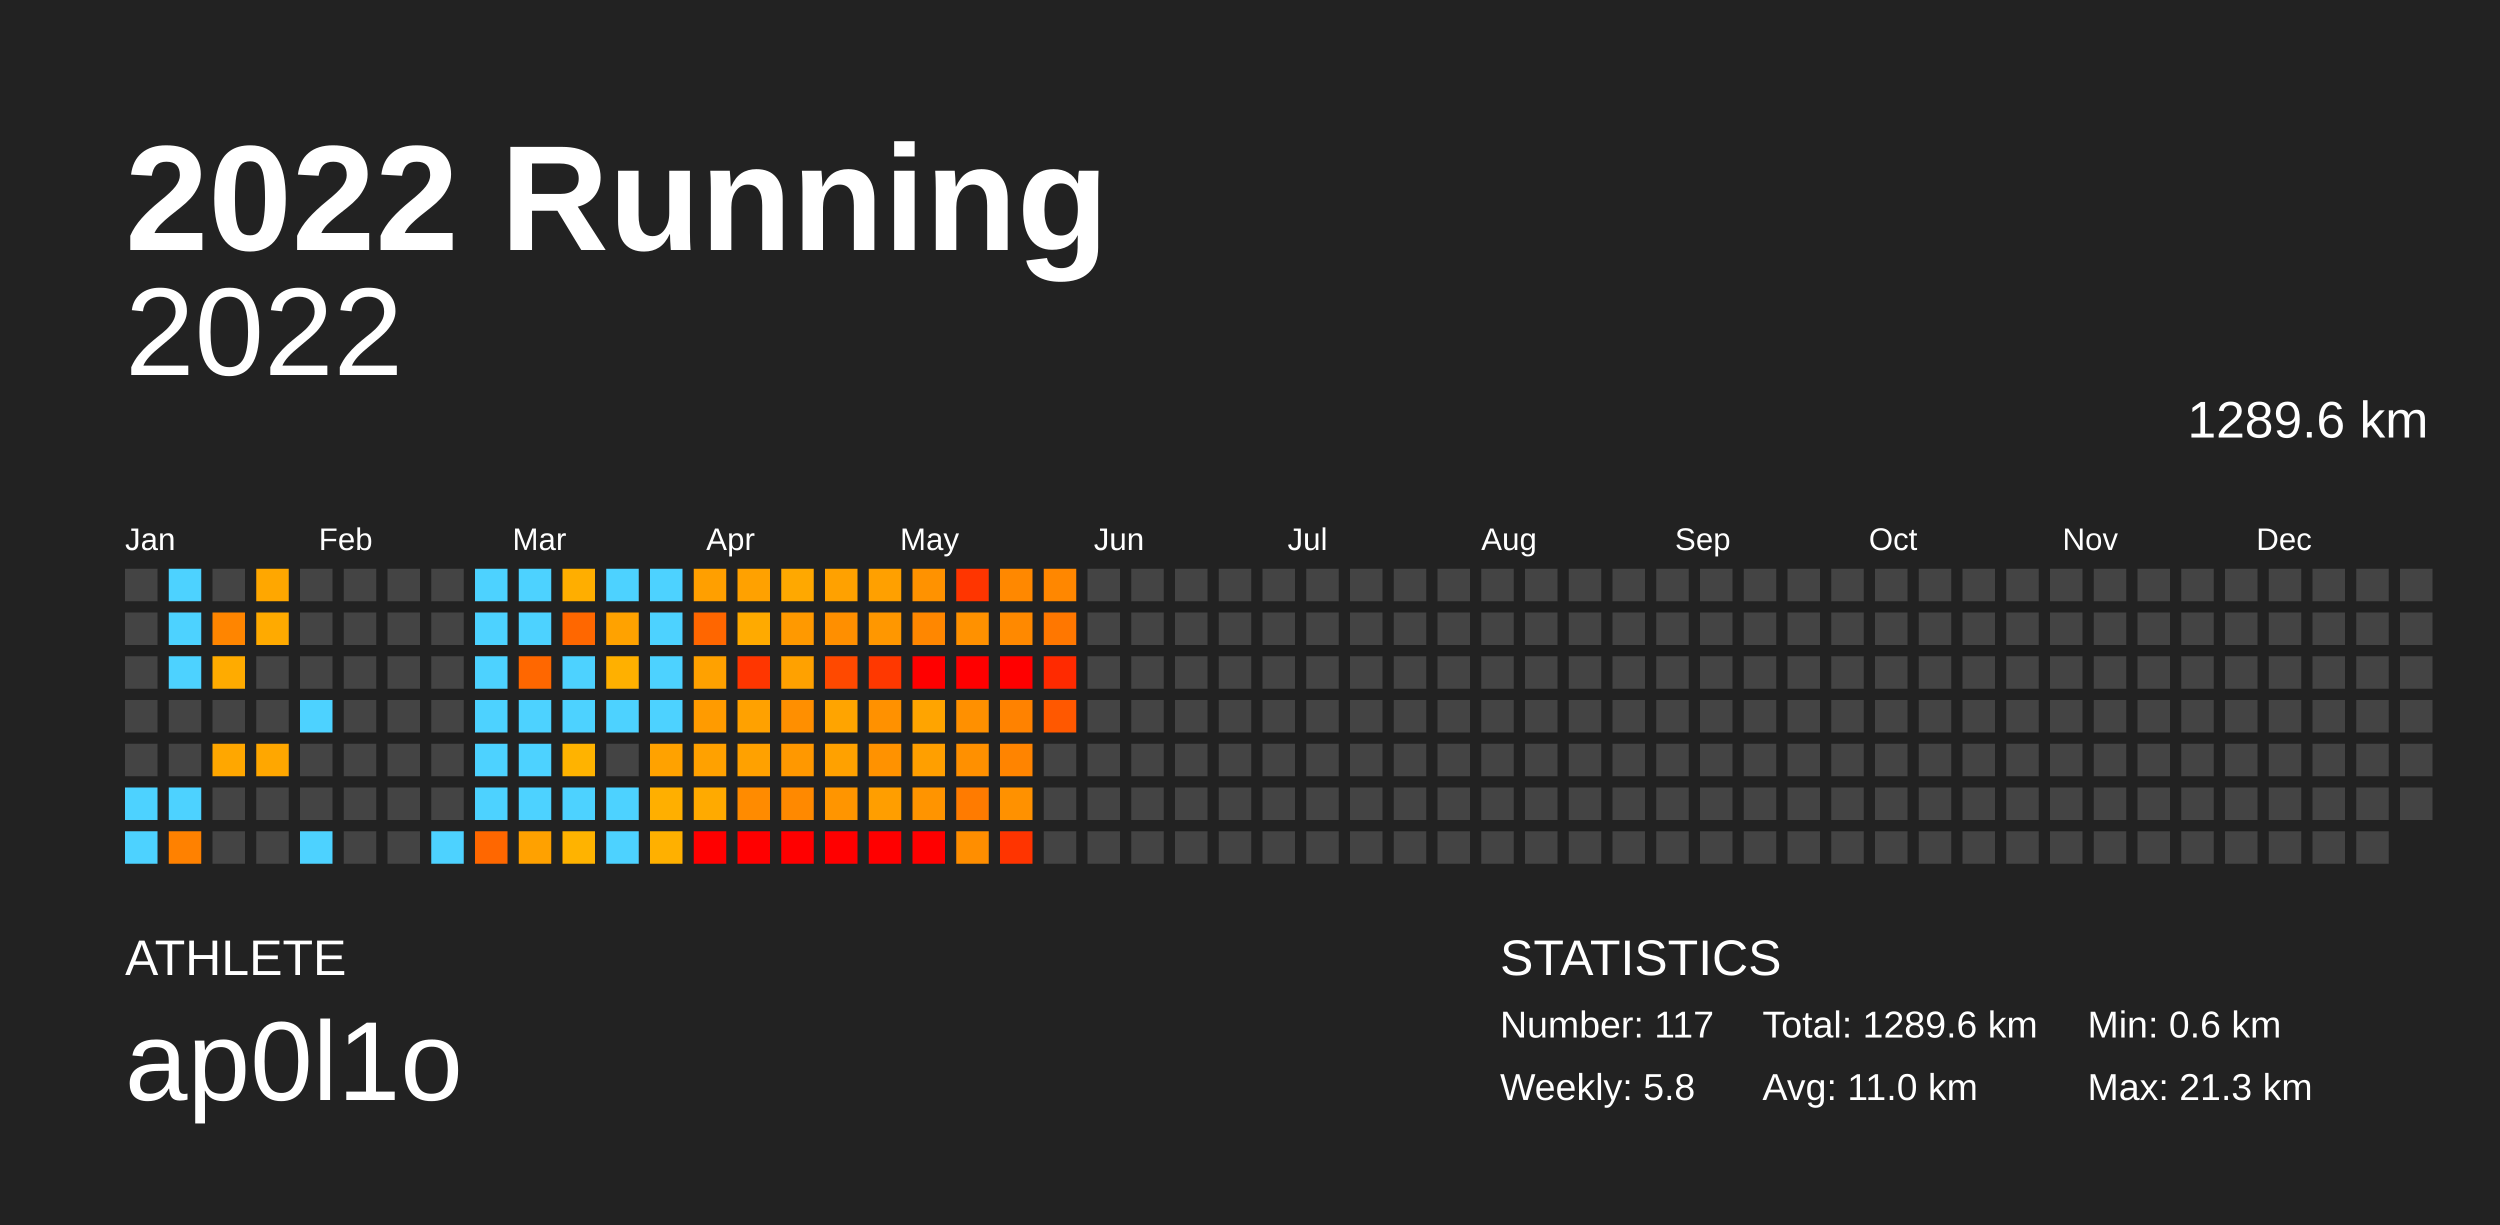
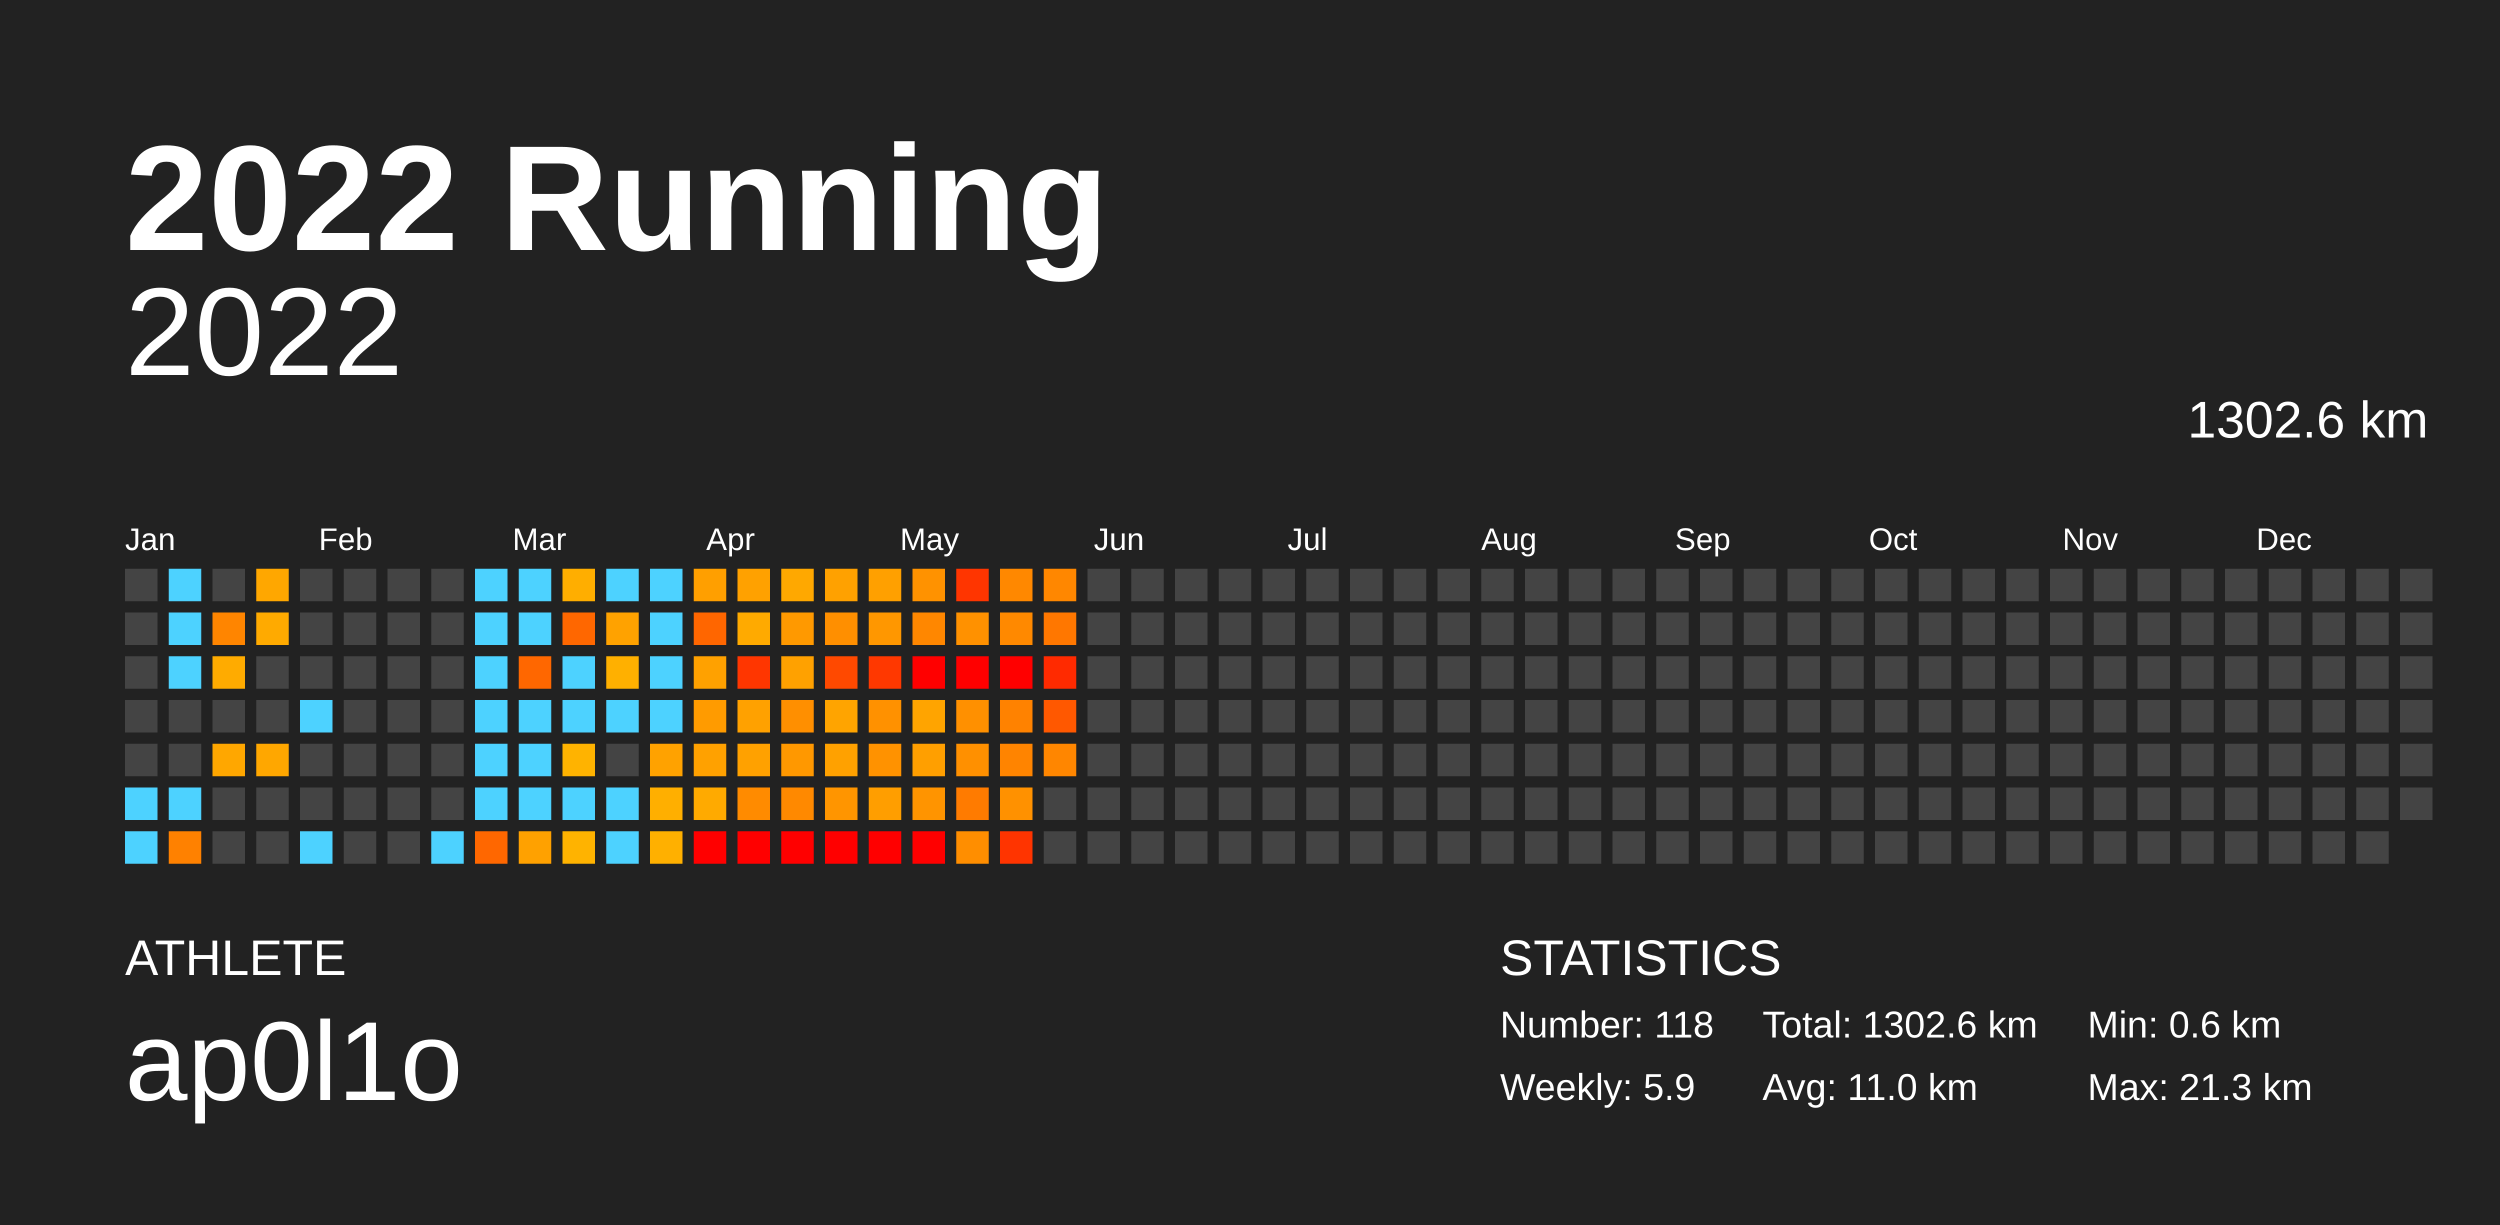
<svg xmlns="http://www.w3.org/2000/svg" baseProfile="full" height="98mm" version="1.1" viewBox="0,0,200,98" width="200mm">
  <defs />
  <rect fill="#222222" height="98" width="200" x="0" y="0" />
  <text fill="#FFFFFF" style="font-size:12px; font-family:Arial; font-weight:bold;" x="10" y="20">2022 Running</text>
  <text fill="#FFFFFF" style="font-size:4px; font-family:Arial" x="10" y="78">ATHLETE</text>
  <text fill="#FFFFFF" style="font-size:9px; font-family:Arial" x="10" y="88">ap0l1o</text>
  <text fill="#FFFFFF" style="font-size:4px; font-family:Arial" x="120" y="78">STATISTICS</text>
-   <text fill="#FFFFFF" style="font-size:3px; font-family:Arial" x="120" y="83">Number: 117</text>
-   <text fill="#FFFFFF" style="font-size:3px; font-family:Arial" x="120" y="88">Weekly: 5.8</text>
-   <text fill="#FFFFFF" style="font-size:3px; font-family:Arial" x="141" y="83">Total: 1289.6 km</text>
+   <text fill="#FFFFFF" style="font-size:3px; font-family:Arial" x="120" y="83">Number: 118</text>
+   <text fill="#FFFFFF" style="font-size:3px; font-family:Arial" x="120" y="88">Weekly: 5.9</text>
+   <text fill="#FFFFFF" style="font-size:3px; font-family:Arial" x="141" y="83">Total: 1302.6 km</text>
  <text fill="#FFFFFF" style="font-size:3px; font-family:Arial" x="141" y="88">Avg: 11.0 km</text>
  <text fill="#FFFFFF" style="font-size:3px; font-family:Arial" x="167" y="83">Min: 0.6 km</text>
  <text fill="#FFFFFF" style="font-size:3px; font-family:Arial" x="167" y="88">Max: 21.3 km</text>
  <text alignment-baseline="hanging" fill="#FFFFFF" style="font-size:10.0px; font-family:Arial;" x="10" y="30">2022</text>
-   <text alignment-baseline="hanging" fill="#FFFFFF" style="font-size:4.125px; font-family:Arial;" x="175" y="35">1289.6 km</text>
+   <text alignment-baseline="hanging" fill="#FFFFFF" style="font-size:4.125px; font-family:Arial;" x="175" y="35">1302.6 km</text>
  <text fill="#FFFFFF" style="font-size:2.5px; font-family:Arial" x="10.0" y="44">Jan</text>
  <text fill="#FFFFFF" style="font-size:2.5px; font-family:Arial" x="25.5" y="44">Feb</text>
  <text fill="#FFFFFF" style="font-size:2.5px; font-family:Arial" x="41.0" y="44">Mar</text>
  <text fill="#FFFFFF" style="font-size:2.5px; font-family:Arial" x="56.5" y="44">Apr</text>
  <text fill="#FFFFFF" style="font-size:2.5px; font-family:Arial" x="72.0" y="44">May</text>
  <text fill="#FFFFFF" style="font-size:2.5px; font-family:Arial" x="87.5" y="44">Jun</text>
  <text fill="#FFFFFF" style="font-size:2.5px; font-family:Arial" x="103.0" y="44">Jul</text>
  <text fill="#FFFFFF" style="font-size:2.5px; font-family:Arial" x="118.5" y="44">Aug</text>
  <text fill="#FFFFFF" style="font-size:2.5px; font-family:Arial" x="134.0" y="44">Sep</text>
  <text fill="#FFFFFF" style="font-size:2.5px; font-family:Arial" x="149.5" y="44">Oct</text>
  <text fill="#FFFFFF" style="font-size:2.5px; font-family:Arial" x="165.0" y="44">Nov</text>
  <text fill="#FFFFFF" style="font-size:2.5px; font-family:Arial" x="180.5" y="44">Dec</text>
  <rect fill="#444444" height="2.6" width="2.6" x="10.0" y="45.5" />
  <rect fill="#444444" height="2.6" width="2.6" x="10.0" y="49.0" />
  <rect fill="#444444" height="2.6" width="2.6" x="10.0" y="52.5" />
  <rect fill="#444444" height="2.6" width="2.6" x="10.0" y="56.0" />
  <rect fill="#444444" height="2.6" width="2.6" x="10.0" y="59.5" />
  <rect fill="#4dd2ff" height="2.6" width="2.6" x="10.0" y="63.0" />
  <rect fill="#4dd2ff" height="2.6" width="2.6" x="10.0" y="66.5" />
  <rect fill="#4dd2ff" height="2.6" width="2.6" x="13.5" y="45.5" />
  <rect fill="#4dd2ff" height="2.6" width="2.6" x="13.5" y="49.0" />
  <rect fill="#4dd2ff" height="2.6" width="2.6" x="13.5" y="52.5" />
  <rect fill="#444444" height="2.6" width="2.6" x="13.5" y="56.0" />
  <rect fill="#444444" height="2.6" width="2.6" x="13.5" y="59.5" />
  <rect fill="#4dd2ff" height="2.6" width="2.6" x="13.5" y="63.0" />
  <rect fill="#ff8100" height="2.6" width="2.6" x="13.5" y="66.5" />
  <rect fill="#444444" height="2.6" width="2.6" x="17.0" y="45.5" />
  <rect fill="#ff8500" height="2.6" width="2.6" x="17.0" y="49.0" />
  <rect fill="#ffab00" height="2.6" width="2.6" x="17.0" y="52.5" />
  <rect fill="#444444" height="2.6" width="2.6" x="17.0" y="56.0" />
  <rect fill="#ffa700" height="2.6" width="2.6" x="17.0" y="59.5" />
  <rect fill="#444444" height="2.6" width="2.6" x="17.0" y="63.0" />
  <rect fill="#444444" height="2.6" width="2.6" x="17.0" y="66.5" />
  <rect fill="#ffa700" height="2.6" width="2.6" x="20.5" y="45.5" />
  <rect fill="#ffaa00" height="2.6" width="2.6" x="20.5" y="49.0" />
  <rect fill="#444444" height="2.6" width="2.6" x="20.5" y="52.5" />
  <rect fill="#444444" height="2.6" width="2.6" x="20.5" y="56.0" />
  <rect fill="#ffa700" height="2.6" width="2.6" x="20.5" y="59.5" />
  <rect fill="#444444" height="2.6" width="2.6" x="20.5" y="63.0" />
  <rect fill="#444444" height="2.6" width="2.6" x="20.5" y="66.5" />
  <rect fill="#444444" height="2.6" width="2.6" x="24.0" y="45.5" />
  <rect fill="#444444" height="2.6" width="2.6" x="24.0" y="49.0" />
  <rect fill="#444444" height="2.6" width="2.6" x="24.0" y="52.5" />
  <rect fill="#4dd2ff" height="2.6" width="2.6" x="24.0" y="56.0" />
  <rect fill="#444444" height="2.6" width="2.6" x="24.0" y="59.5" />
  <rect fill="#444444" height="2.6" width="2.6" x="24.0" y="63.0" />
  <rect fill="#4dd2ff" height="2.6" width="2.6" x="24.0" y="66.5" />
  <rect fill="#444444" height="2.6" width="2.6" x="27.5" y="45.5" />
  <rect fill="#444444" height="2.6" width="2.6" x="27.5" y="49.0" />
  <rect fill="#444444" height="2.6" width="2.6" x="27.5" y="52.5" />
  <rect fill="#444444" height="2.6" width="2.6" x="27.5" y="56.0" />
  <rect fill="#444444" height="2.6" width="2.6" x="27.5" y="59.5" />
  <rect fill="#444444" height="2.6" width="2.6" x="27.5" y="63.0" />
  <rect fill="#444444" height="2.6" width="2.6" x="27.5" y="66.5" />
  <rect fill="#444444" height="2.6" width="2.6" x="31.0" y="45.5" />
  <rect fill="#444444" height="2.6" width="2.6" x="31.0" y="49.0" />
  <rect fill="#444444" height="2.6" width="2.6" x="31.0" y="52.5" />
  <rect fill="#444444" height="2.6" width="2.6" x="31.0" y="56.0" />
  <rect fill="#444444" height="2.6" width="2.6" x="31.0" y="59.5" />
  <rect fill="#444444" height="2.6" width="2.6" x="31.0" y="63.0" />
  <rect fill="#444444" height="2.6" width="2.6" x="31.0" y="66.5" />
  <rect fill="#444444" height="2.6" width="2.6" x="34.5" y="45.5" />
  <rect fill="#444444" height="2.6" width="2.6" x="34.5" y="49.0" />
  <rect fill="#444444" height="2.6" width="2.6" x="34.5" y="52.5" />
  <rect fill="#444444" height="2.6" width="2.6" x="34.5" y="56.0" />
  <rect fill="#444444" height="2.6" width="2.6" x="34.5" y="59.5" />
  <rect fill="#444444" height="2.6" width="2.6" x="34.5" y="63.0" />
  <rect fill="#4dd2ff" height="2.6" width="2.6" x="34.5" y="66.5" />
  <rect fill="#4dd2ff" height="2.6" width="2.6" x="38.0" y="45.5" />
  <rect fill="#4dd2ff" height="2.6" width="2.6" x="38.0" y="49.0" />
  <rect fill="#4dd2ff" height="2.6" width="2.6" x="38.0" y="52.5" />
  <rect fill="#4dd2ff" height="2.6" width="2.6" x="38.0" y="56.0" />
  <rect fill="#4dd2ff" height="2.6" width="2.6" x="38.0" y="59.5" />
  <rect fill="#4dd2ff" height="2.6" width="2.6" x="38.0" y="63.0" />
  <rect fill="#ff6700" height="2.6" width="2.6" x="38.0" y="66.5" />
  <rect fill="#4dd2ff" height="2.6" width="2.6" x="41.5" y="45.5" />
  <rect fill="#4dd2ff" height="2.6" width="2.6" x="41.5" y="49.0" />
  <rect fill="#ff6700" height="2.6" width="2.6" x="41.5" y="52.5" />
  <rect fill="#4dd2ff" height="2.6" width="2.6" x="41.5" y="56.0" />
  <rect fill="#4dd2ff" height="2.6" width="2.6" x="41.5" y="59.5" />
  <rect fill="#4dd2ff" height="2.6" width="2.6" x="41.5" y="63.0" />
  <rect fill="#ffa100" height="2.6" width="2.6" x="41.5" y="66.5" />
  <rect fill="#ffae00" height="2.6" width="2.6" x="45.0" y="45.5" />
  <rect fill="#ff6700" height="2.6" width="2.6" x="45.0" y="49.0" />
  <rect fill="#4dd2ff" height="2.6" width="2.6" x="45.0" y="52.5" />
  <rect fill="#4dd2ff" height="2.6" width="2.6" x="45.0" y="56.0" />
  <rect fill="#ffb300" height="2.6" width="2.6" x="45.0" y="59.5" />
  <rect fill="#4dd2ff" height="2.6" width="2.6" x="45.0" y="63.0" />
  <rect fill="#ffb300" height="2.6" width="2.6" x="45.0" y="66.5" />
  <rect fill="#4dd2ff" height="2.6" width="2.6" x="48.5" y="45.5" />
  <rect fill="#ffa200" height="2.6" width="2.6" x="48.5" y="49.0" />
  <rect fill="#ffb000" height="2.6" width="2.6" x="48.5" y="52.5" />
  <rect fill="#4dd2ff" height="2.6" width="2.6" x="48.5" y="56.0" />
  <rect fill="#444444" height="2.6" width="2.6" x="48.5" y="59.5" />
  <rect fill="#4dd2ff" height="2.6" width="2.6" x="48.5" y="63.0" />
  <rect fill="#4dd2ff" height="2.6" width="2.6" x="48.5" y="66.5" />
  <rect fill="#4dd2ff" height="2.6" width="2.6" x="52.0" y="45.5" />
  <rect fill="#4dd2ff" height="2.6" width="2.6" x="52.0" y="49.0" />
  <rect fill="#4dd2ff" height="2.6" width="2.6" x="52.0" y="52.5" />
  <rect fill="#4dd2ff" height="2.6" width="2.6" x="52.0" y="56.0" />
  <rect fill="#ffa200" height="2.6" width="2.6" x="52.0" y="59.5" />
  <rect fill="#ffaf00" height="2.6" width="2.6" x="52.0" y="63.0" />
  <rect fill="#ffb000" height="2.6" width="2.6" x="52.0" y="66.5" />
  <rect fill="#ff9f00" height="2.6" width="2.6" x="55.5" y="45.5" />
  <rect fill="#ff6600" height="2.6" width="2.6" x="55.5" y="49.0" />
  <rect fill="#ffa100" height="2.6" width="2.6" x="55.5" y="52.5" />
  <rect fill="#ff9b00" height="2.6" width="2.6" x="55.5" y="56.0" />
  <rect fill="#ffa100" height="2.6" width="2.6" x="55.5" y="59.5" />
  <rect fill="#ffaa00" height="2.6" width="2.6" x="55.5" y="63.0" />
  <rect fill="red" height="2.6" width="2.6" x="55.5" y="66.5" />
  <rect fill="#ffa100" height="2.6" width="2.6" x="59.0" y="45.5" />
  <rect fill="#ffaa00" height="2.6" width="2.6" x="59.0" y="49.0" />
  <rect fill="#ff3600" height="2.6" width="2.6" x="59.0" y="52.5" />
  <rect fill="#ffa100" height="2.6" width="2.6" x="59.0" y="56.0" />
  <rect fill="#ffa100" height="2.6" width="2.6" x="59.0" y="59.5" />
  <rect fill="#ff8b00" height="2.6" width="2.6" x="59.0" y="63.0" />
  <rect fill="red" height="2.6" width="2.6" x="59.0" y="66.5" />
  <rect fill="#ffa800" height="2.6" width="2.6" x="62.5" y="45.5" />
  <rect fill="#ff9900" height="2.6" width="2.6" x="62.5" y="49.0" />
  <rect fill="#ffa100" height="2.6" width="2.6" x="62.5" y="52.5" />
  <rect fill="#ff8f00" height="2.6" width="2.6" x="62.5" y="56.0" />
  <rect fill="#ff9800" height="2.6" width="2.6" x="62.5" y="59.5" />
  <rect fill="#ff8900" height="2.6" width="2.6" x="62.5" y="63.0" />
  <rect fill="red" height="2.6" width="2.6" x="62.5" y="66.5" />
  <rect fill="#ffa100" height="2.6" width="2.6" x="66.0" y="45.5" />
  <rect fill="#ff8f00" height="2.6" width="2.6" x="66.0" y="49.0" />
  <rect fill="#ff4900" height="2.6" width="2.6" x="66.0" y="52.5" />
  <rect fill="#ffa400" height="2.6" width="2.6" x="66.0" y="56.0" />
  <rect fill="#ffa100" height="2.6" width="2.6" x="66.0" y="59.5" />
  <rect fill="#ff9500" height="2.6" width="2.6" x="66.0" y="63.0" />
  <rect fill="red" height="2.6" width="2.6" x="66.0" y="66.5" />
  <rect fill="#ffa000" height="2.6" width="2.6" x="69.5" y="45.5" />
  <rect fill="#ff9700" height="2.6" width="2.6" x="69.5" y="49.0" />
  <rect fill="#ff3800" height="2.6" width="2.6" x="69.5" y="52.5" />
  <rect fill="#ff9100" height="2.6" width="2.6" x="69.5" y="56.0" />
  <rect fill="#ff9200" height="2.6" width="2.6" x="69.5" y="59.5" />
  <rect fill="#ff9e00" height="2.6" width="2.6" x="69.5" y="63.0" />
  <rect fill="red" height="2.6" width="2.6" x="69.5" y="66.5" />
  <rect fill="#ff9200" height="2.6" width="2.6" x="73.0" y="45.5" />
  <rect fill="#ff8700" height="2.6" width="2.6" x="73.0" y="49.0" />
  <rect fill="red" height="2.6" width="2.6" x="73.0" y="52.5" />
  <rect fill="#ffa400" height="2.6" width="2.6" x="73.0" y="56.0" />
  <rect fill="#ff9f00" height="2.6" width="2.6" x="73.0" y="59.5" />
  <rect fill="#ff9400" height="2.6" width="2.6" x="73.0" y="63.0" />
  <rect fill="red" height="2.6" width="2.6" x="73.0" y="66.5" />
  <rect fill="#ff3500" height="2.6" width="2.6" x="76.5" y="45.5" />
  <rect fill="#ff9100" height="2.6" width="2.6" x="76.5" y="49.0" />
  <rect fill="red" height="2.6" width="2.6" x="76.5" y="52.5" />
  <rect fill="#ff9000" height="2.6" width="2.6" x="76.5" y="56.0" />
  <rect fill="#ff9000" height="2.6" width="2.6" x="76.5" y="59.5" />
  <rect fill="#ff7b00" height="2.6" width="2.6" x="76.5" y="63.0" />
  <rect fill="#ff8e00" height="2.6" width="2.6" x="76.5" y="66.5" />
  <rect fill="#ff8800" height="2.6" width="2.6" x="80.0" y="45.5" />
  <rect fill="#ff8900" height="2.6" width="2.6" x="80.0" y="49.0" />
  <rect fill="red" height="2.6" width="2.6" x="80.0" y="52.5" />
  <rect fill="#ff8200" height="2.6" width="2.6" x="80.0" y="56.0" />
  <rect fill="#ff8400" height="2.6" width="2.6" x="80.0" y="59.5" />
  <rect fill="#ff9100" height="2.6" width="2.6" x="80.0" y="63.0" />
  <rect fill="#ff3400" height="2.6" width="2.6" x="80.0" y="66.5" />
  <rect fill="#ff8700" height="2.6" width="2.6" x="83.5" y="45.5" />
  <rect fill="#ff7700" height="2.6" width="2.6" x="83.5" y="49.0" />
  <rect fill="#ff2a00" height="2.6" width="2.6" x="83.5" y="52.5" />
  <rect fill="#ff5800" height="2.6" width="2.6" x="83.5" y="56.0" />
-   <rect fill="#444444" height="2.6" width="2.6" x="83.5" y="59.5" />
+   <rect fill="#ff8600" height="2.6" width="2.6" x="83.5" y="59.5" />
  <rect fill="#444444" height="2.6" width="2.6" x="83.5" y="63.0" />
  <rect fill="#444444" height="2.6" width="2.6" x="83.5" y="66.5" />
  <rect fill="#444444" height="2.6" width="2.6" x="87.0" y="45.5" />
  <rect fill="#444444" height="2.6" width="2.6" x="87.0" y="49.0" />
  <rect fill="#444444" height="2.6" width="2.6" x="87.0" y="52.5" />
  <rect fill="#444444" height="2.6" width="2.6" x="87.0" y="56.0" />
  <rect fill="#444444" height="2.6" width="2.6" x="87.0" y="59.5" />
  <rect fill="#444444" height="2.6" width="2.6" x="87.0" y="63.0" />
  <rect fill="#444444" height="2.6" width="2.6" x="87.0" y="66.5" />
  <rect fill="#444444" height="2.6" width="2.6" x="90.5" y="45.5" />
  <rect fill="#444444" height="2.6" width="2.6" x="90.5" y="49.0" />
  <rect fill="#444444" height="2.6" width="2.6" x="90.5" y="52.5" />
  <rect fill="#444444" height="2.6" width="2.6" x="90.5" y="56.0" />
  <rect fill="#444444" height="2.6" width="2.6" x="90.5" y="59.5" />
  <rect fill="#444444" height="2.6" width="2.6" x="90.5" y="63.0" />
  <rect fill="#444444" height="2.6" width="2.6" x="90.5" y="66.5" />
  <rect fill="#444444" height="2.6" width="2.6" x="94.0" y="45.5" />
  <rect fill="#444444" height="2.6" width="2.6" x="94.0" y="49.0" />
  <rect fill="#444444" height="2.6" width="2.6" x="94.0" y="52.5" />
  <rect fill="#444444" height="2.6" width="2.6" x="94.0" y="56.0" />
  <rect fill="#444444" height="2.6" width="2.6" x="94.0" y="59.5" />
  <rect fill="#444444" height="2.6" width="2.6" x="94.0" y="63.0" />
  <rect fill="#444444" height="2.6" width="2.6" x="94.0" y="66.5" />
  <rect fill="#444444" height="2.6" width="2.6" x="97.5" y="45.5" />
  <rect fill="#444444" height="2.6" width="2.6" x="97.5" y="49.0" />
  <rect fill="#444444" height="2.6" width="2.6" x="97.5" y="52.5" />
  <rect fill="#444444" height="2.6" width="2.6" x="97.5" y="56.0" />
  <rect fill="#444444" height="2.6" width="2.6" x="97.5" y="59.5" />
  <rect fill="#444444" height="2.6" width="2.6" x="97.5" y="63.0" />
  <rect fill="#444444" height="2.6" width="2.6" x="97.5" y="66.5" />
  <rect fill="#444444" height="2.6" width="2.6" x="101.0" y="45.5" />
  <rect fill="#444444" height="2.6" width="2.6" x="101.0" y="49.0" />
  <rect fill="#444444" height="2.6" width="2.6" x="101.0" y="52.5" />
  <rect fill="#444444" height="2.6" width="2.6" x="101.0" y="56.0" />
  <rect fill="#444444" height="2.6" width="2.6" x="101.0" y="59.5" />
  <rect fill="#444444" height="2.6" width="2.6" x="101.0" y="63.0" />
  <rect fill="#444444" height="2.6" width="2.6" x="101.0" y="66.5" />
  <rect fill="#444444" height="2.6" width="2.6" x="104.5" y="45.5" />
  <rect fill="#444444" height="2.6" width="2.6" x="104.5" y="49.0" />
  <rect fill="#444444" height="2.6" width="2.6" x="104.5" y="52.5" />
  <rect fill="#444444" height="2.6" width="2.6" x="104.5" y="56.0" />
  <rect fill="#444444" height="2.6" width="2.6" x="104.5" y="59.5" />
  <rect fill="#444444" height="2.6" width="2.6" x="104.5" y="63.0" />
  <rect fill="#444444" height="2.6" width="2.6" x="104.5" y="66.5" />
  <rect fill="#444444" height="2.6" width="2.6" x="108.0" y="45.5" />
  <rect fill="#444444" height="2.6" width="2.6" x="108.0" y="49.0" />
  <rect fill="#444444" height="2.6" width="2.6" x="108.0" y="52.5" />
  <rect fill="#444444" height="2.6" width="2.6" x="108.0" y="56.0" />
  <rect fill="#444444" height="2.6" width="2.6" x="108.0" y="59.5" />
  <rect fill="#444444" height="2.6" width="2.6" x="108.0" y="63.0" />
  <rect fill="#444444" height="2.6" width="2.6" x="108.0" y="66.5" />
  <rect fill="#444444" height="2.6" width="2.6" x="111.5" y="45.5" />
  <rect fill="#444444" height="2.6" width="2.6" x="111.5" y="49.0" />
  <rect fill="#444444" height="2.6" width="2.6" x="111.5" y="52.5" />
  <rect fill="#444444" height="2.6" width="2.6" x="111.5" y="56.0" />
  <rect fill="#444444" height="2.6" width="2.6" x="111.5" y="59.5" />
  <rect fill="#444444" height="2.6" width="2.6" x="111.5" y="63.0" />
  <rect fill="#444444" height="2.6" width="2.6" x="111.5" y="66.5" />
  <rect fill="#444444" height="2.6" width="2.6" x="115.0" y="45.5" />
  <rect fill="#444444" height="2.6" width="2.6" x="115.0" y="49.0" />
  <rect fill="#444444" height="2.6" width="2.6" x="115.0" y="52.5" />
  <rect fill="#444444" height="2.6" width="2.6" x="115.0" y="56.0" />
  <rect fill="#444444" height="2.6" width="2.6" x="115.0" y="59.5" />
  <rect fill="#444444" height="2.6" width="2.6" x="115.0" y="63.0" />
  <rect fill="#444444" height="2.6" width="2.6" x="115.0" y="66.5" />
  <rect fill="#444444" height="2.6" width="2.6" x="118.5" y="45.5" />
  <rect fill="#444444" height="2.6" width="2.6" x="118.5" y="49.0" />
  <rect fill="#444444" height="2.6" width="2.6" x="118.5" y="52.5" />
  <rect fill="#444444" height="2.6" width="2.6" x="118.5" y="56.0" />
  <rect fill="#444444" height="2.6" width="2.6" x="118.5" y="59.5" />
  <rect fill="#444444" height="2.6" width="2.6" x="118.5" y="63.0" />
  <rect fill="#444444" height="2.6" width="2.6" x="118.5" y="66.5" />
  <rect fill="#444444" height="2.6" width="2.6" x="122.0" y="45.5" />
  <rect fill="#444444" height="2.6" width="2.6" x="122.0" y="49.0" />
  <rect fill="#444444" height="2.6" width="2.6" x="122.0" y="52.5" />
  <rect fill="#444444" height="2.6" width="2.6" x="122.0" y="56.0" />
  <rect fill="#444444" height="2.6" width="2.6" x="122.0" y="59.5" />
  <rect fill="#444444" height="2.6" width="2.6" x="122.0" y="63.0" />
  <rect fill="#444444" height="2.6" width="2.6" x="122.0" y="66.5" />
  <rect fill="#444444" height="2.6" width="2.6" x="125.5" y="45.5" />
  <rect fill="#444444" height="2.6" width="2.6" x="125.5" y="49.0" />
  <rect fill="#444444" height="2.6" width="2.6" x="125.5" y="52.5" />
  <rect fill="#444444" height="2.6" width="2.6" x="125.5" y="56.0" />
  <rect fill="#444444" height="2.6" width="2.6" x="125.5" y="59.5" />
  <rect fill="#444444" height="2.6" width="2.6" x="125.5" y="63.0" />
  <rect fill="#444444" height="2.6" width="2.6" x="125.5" y="66.5" />
  <rect fill="#444444" height="2.6" width="2.6" x="129.0" y="45.5" />
  <rect fill="#444444" height="2.6" width="2.6" x="129.0" y="49.0" />
  <rect fill="#444444" height="2.6" width="2.6" x="129.0" y="52.5" />
  <rect fill="#444444" height="2.6" width="2.6" x="129.0" y="56.0" />
  <rect fill="#444444" height="2.6" width="2.6" x="129.0" y="59.5" />
  <rect fill="#444444" height="2.6" width="2.6" x="129.0" y="63.0" />
  <rect fill="#444444" height="2.6" width="2.6" x="129.0" y="66.5" />
  <rect fill="#444444" height="2.6" width="2.6" x="132.5" y="45.5" />
  <rect fill="#444444" height="2.6" width="2.6" x="132.5" y="49.0" />
  <rect fill="#444444" height="2.6" width="2.6" x="132.5" y="52.5" />
  <rect fill="#444444" height="2.6" width="2.6" x="132.5" y="56.0" />
  <rect fill="#444444" height="2.6" width="2.6" x="132.5" y="59.5" />
  <rect fill="#444444" height="2.6" width="2.6" x="132.5" y="63.0" />
  <rect fill="#444444" height="2.6" width="2.6" x="132.5" y="66.5" />
  <rect fill="#444444" height="2.6" width="2.6" x="136.0" y="45.5" />
  <rect fill="#444444" height="2.6" width="2.6" x="136.0" y="49.0" />
  <rect fill="#444444" height="2.6" width="2.6" x="136.0" y="52.5" />
  <rect fill="#444444" height="2.6" width="2.6" x="136.0" y="56.0" />
  <rect fill="#444444" height="2.6" width="2.6" x="136.0" y="59.5" />
  <rect fill="#444444" height="2.6" width="2.6" x="136.0" y="63.0" />
  <rect fill="#444444" height="2.6" width="2.6" x="136.0" y="66.5" />
  <rect fill="#444444" height="2.6" width="2.6" x="139.5" y="45.5" />
  <rect fill="#444444" height="2.6" width="2.6" x="139.5" y="49.0" />
  <rect fill="#444444" height="2.6" width="2.6" x="139.5" y="52.5" />
  <rect fill="#444444" height="2.6" width="2.6" x="139.5" y="56.0" />
  <rect fill="#444444" height="2.6" width="2.6" x="139.5" y="59.5" />
  <rect fill="#444444" height="2.6" width="2.6" x="139.5" y="63.0" />
  <rect fill="#444444" height="2.6" width="2.6" x="139.5" y="66.5" />
  <rect fill="#444444" height="2.6" width="2.6" x="143.0" y="45.5" />
  <rect fill="#444444" height="2.6" width="2.6" x="143.0" y="49.0" />
  <rect fill="#444444" height="2.6" width="2.6" x="143.0" y="52.5" />
  <rect fill="#444444" height="2.6" width="2.6" x="143.0" y="56.0" />
  <rect fill="#444444" height="2.6" width="2.6" x="143.0" y="59.5" />
  <rect fill="#444444" height="2.6" width="2.6" x="143.0" y="63.0" />
  <rect fill="#444444" height="2.6" width="2.6" x="143.0" y="66.5" />
  <rect fill="#444444" height="2.6" width="2.6" x="146.5" y="45.5" />
  <rect fill="#444444" height="2.6" width="2.6" x="146.5" y="49.0" />
  <rect fill="#444444" height="2.6" width="2.6" x="146.5" y="52.5" />
  <rect fill="#444444" height="2.6" width="2.6" x="146.5" y="56.0" />
  <rect fill="#444444" height="2.6" width="2.6" x="146.5" y="59.5" />
  <rect fill="#444444" height="2.6" width="2.6" x="146.5" y="63.0" />
  <rect fill="#444444" height="2.6" width="2.6" x="146.5" y="66.5" />
  <rect fill="#444444" height="2.6" width="2.6" x="150.0" y="45.5" />
  <rect fill="#444444" height="2.6" width="2.6" x="150.0" y="49.0" />
  <rect fill="#444444" height="2.6" width="2.6" x="150.0" y="52.5" />
  <rect fill="#444444" height="2.6" width="2.6" x="150.0" y="56.0" />
  <rect fill="#444444" height="2.6" width="2.6" x="150.0" y="59.5" />
  <rect fill="#444444" height="2.6" width="2.6" x="150.0" y="63.0" />
  <rect fill="#444444" height="2.6" width="2.6" x="150.0" y="66.5" />
  <rect fill="#444444" height="2.6" width="2.6" x="153.5" y="45.5" />
  <rect fill="#444444" height="2.6" width="2.6" x="153.5" y="49.0" />
  <rect fill="#444444" height="2.6" width="2.6" x="153.5" y="52.5" />
  <rect fill="#444444" height="2.6" width="2.6" x="153.5" y="56.0" />
  <rect fill="#444444" height="2.6" width="2.6" x="153.5" y="59.5" />
  <rect fill="#444444" height="2.6" width="2.6" x="153.5" y="63.0" />
  <rect fill="#444444" height="2.6" width="2.6" x="153.5" y="66.5" />
  <rect fill="#444444" height="2.6" width="2.6" x="157.0" y="45.5" />
  <rect fill="#444444" height="2.6" width="2.6" x="157.0" y="49.0" />
  <rect fill="#444444" height="2.6" width="2.6" x="157.0" y="52.5" />
  <rect fill="#444444" height="2.6" width="2.6" x="157.0" y="56.0" />
  <rect fill="#444444" height="2.6" width="2.6" x="157.0" y="59.5" />
  <rect fill="#444444" height="2.6" width="2.6" x="157.0" y="63.0" />
  <rect fill="#444444" height="2.6" width="2.6" x="157.0" y="66.5" />
  <rect fill="#444444" height="2.6" width="2.6" x="160.5" y="45.5" />
  <rect fill="#444444" height="2.6" width="2.6" x="160.5" y="49.0" />
  <rect fill="#444444" height="2.6" width="2.6" x="160.5" y="52.5" />
  <rect fill="#444444" height="2.6" width="2.6" x="160.5" y="56.0" />
  <rect fill="#444444" height="2.6" width="2.6" x="160.5" y="59.5" />
  <rect fill="#444444" height="2.6" width="2.6" x="160.5" y="63.0" />
  <rect fill="#444444" height="2.6" width="2.6" x="160.5" y="66.5" />
  <rect fill="#444444" height="2.6" width="2.6" x="164.0" y="45.5" />
  <rect fill="#444444" height="2.6" width="2.6" x="164.0" y="49.0" />
  <rect fill="#444444" height="2.6" width="2.6" x="164.0" y="52.5" />
  <rect fill="#444444" height="2.6" width="2.6" x="164.0" y="56.0" />
  <rect fill="#444444" height="2.6" width="2.6" x="164.0" y="59.5" />
  <rect fill="#444444" height="2.6" width="2.6" x="164.0" y="63.0" />
  <rect fill="#444444" height="2.6" width="2.6" x="164.0" y="66.5" />
  <rect fill="#444444" height="2.6" width="2.6" x="167.5" y="45.5" />
  <rect fill="#444444" height="2.6" width="2.6" x="167.5" y="49.0" />
  <rect fill="#444444" height="2.6" width="2.6" x="167.5" y="52.5" />
  <rect fill="#444444" height="2.6" width="2.6" x="167.5" y="56.0" />
  <rect fill="#444444" height="2.6" width="2.6" x="167.5" y="59.5" />
  <rect fill="#444444" height="2.6" width="2.6" x="167.5" y="63.0" />
  <rect fill="#444444" height="2.6" width="2.6" x="167.5" y="66.5" />
  <rect fill="#444444" height="2.6" width="2.6" x="171.0" y="45.5" />
  <rect fill="#444444" height="2.6" width="2.6" x="171.0" y="49.0" />
  <rect fill="#444444" height="2.6" width="2.6" x="171.0" y="52.5" />
  <rect fill="#444444" height="2.6" width="2.6" x="171.0" y="56.0" />
  <rect fill="#444444" height="2.6" width="2.6" x="171.0" y="59.5" />
  <rect fill="#444444" height="2.6" width="2.6" x="171.0" y="63.0" />
  <rect fill="#444444" height="2.6" width="2.6" x="171.0" y="66.5" />
  <rect fill="#444444" height="2.6" width="2.6" x="174.5" y="45.5" />
  <rect fill="#444444" height="2.6" width="2.6" x="174.5" y="49.0" />
  <rect fill="#444444" height="2.6" width="2.6" x="174.5" y="52.5" />
  <rect fill="#444444" height="2.6" width="2.6" x="174.5" y="56.0" />
  <rect fill="#444444" height="2.6" width="2.6" x="174.5" y="59.5" />
  <rect fill="#444444" height="2.6" width="2.6" x="174.5" y="63.0" />
  <rect fill="#444444" height="2.6" width="2.6" x="174.5" y="66.5" />
  <rect fill="#444444" height="2.6" width="2.6" x="178.0" y="45.5" />
  <rect fill="#444444" height="2.6" width="2.6" x="178.0" y="49.0" />
  <rect fill="#444444" height="2.6" width="2.6" x="178.0" y="52.5" />
  <rect fill="#444444" height="2.6" width="2.6" x="178.0" y="56.0" />
  <rect fill="#444444" height="2.6" width="2.6" x="178.0" y="59.5" />
  <rect fill="#444444" height="2.6" width="2.6" x="178.0" y="63.0" />
  <rect fill="#444444" height="2.6" width="2.6" x="178.0" y="66.5" />
  <rect fill="#444444" height="2.6" width="2.6" x="181.5" y="45.5" />
  <rect fill="#444444" height="2.6" width="2.6" x="181.5" y="49.0" />
  <rect fill="#444444" height="2.6" width="2.6" x="181.5" y="52.5" />
  <rect fill="#444444" height="2.6" width="2.6" x="181.5" y="56.0" />
  <rect fill="#444444" height="2.6" width="2.6" x="181.5" y="59.5" />
  <rect fill="#444444" height="2.6" width="2.6" x="181.5" y="63.0" />
  <rect fill="#444444" height="2.6" width="2.6" x="181.5" y="66.5" />
  <rect fill="#444444" height="2.6" width="2.6" x="185.0" y="45.5" />
  <rect fill="#444444" height="2.6" width="2.6" x="185.0" y="49.0" />
  <rect fill="#444444" height="2.6" width="2.6" x="185.0" y="52.5" />
  <rect fill="#444444" height="2.6" width="2.6" x="185.0" y="56.0" />
  <rect fill="#444444" height="2.6" width="2.6" x="185.0" y="59.5" />
  <rect fill="#444444" height="2.6" width="2.6" x="185.0" y="63.0" />
  <rect fill="#444444" height="2.6" width="2.6" x="185.0" y="66.5" />
  <rect fill="#444444" height="2.6" width="2.6" x="188.5" y="45.5" />
  <rect fill="#444444" height="2.6" width="2.6" x="188.5" y="49.0" />
  <rect fill="#444444" height="2.6" width="2.6" x="188.5" y="52.5" />
  <rect fill="#444444" height="2.6" width="2.6" x="188.5" y="56.0" />
  <rect fill="#444444" height="2.6" width="2.6" x="188.5" y="59.5" />
  <rect fill="#444444" height="2.6" width="2.6" x="188.5" y="63.0" />
  <rect fill="#444444" height="2.6" width="2.6" x="188.5" y="66.5" />
  <rect fill="#444444" height="2.6" width="2.6" x="192.0" y="45.5" />
  <rect fill="#444444" height="2.6" width="2.6" x="192.0" y="49.0" />
  <rect fill="#444444" height="2.6" width="2.6" x="192.0" y="52.5" />
  <rect fill="#444444" height="2.6" width="2.6" x="192.0" y="56.0" />
  <rect fill="#444444" height="2.6" width="2.6" x="192.0" y="59.5" />
  <rect fill="#444444" height="2.6" width="2.6" x="192.0" y="63.0" />
</svg>
